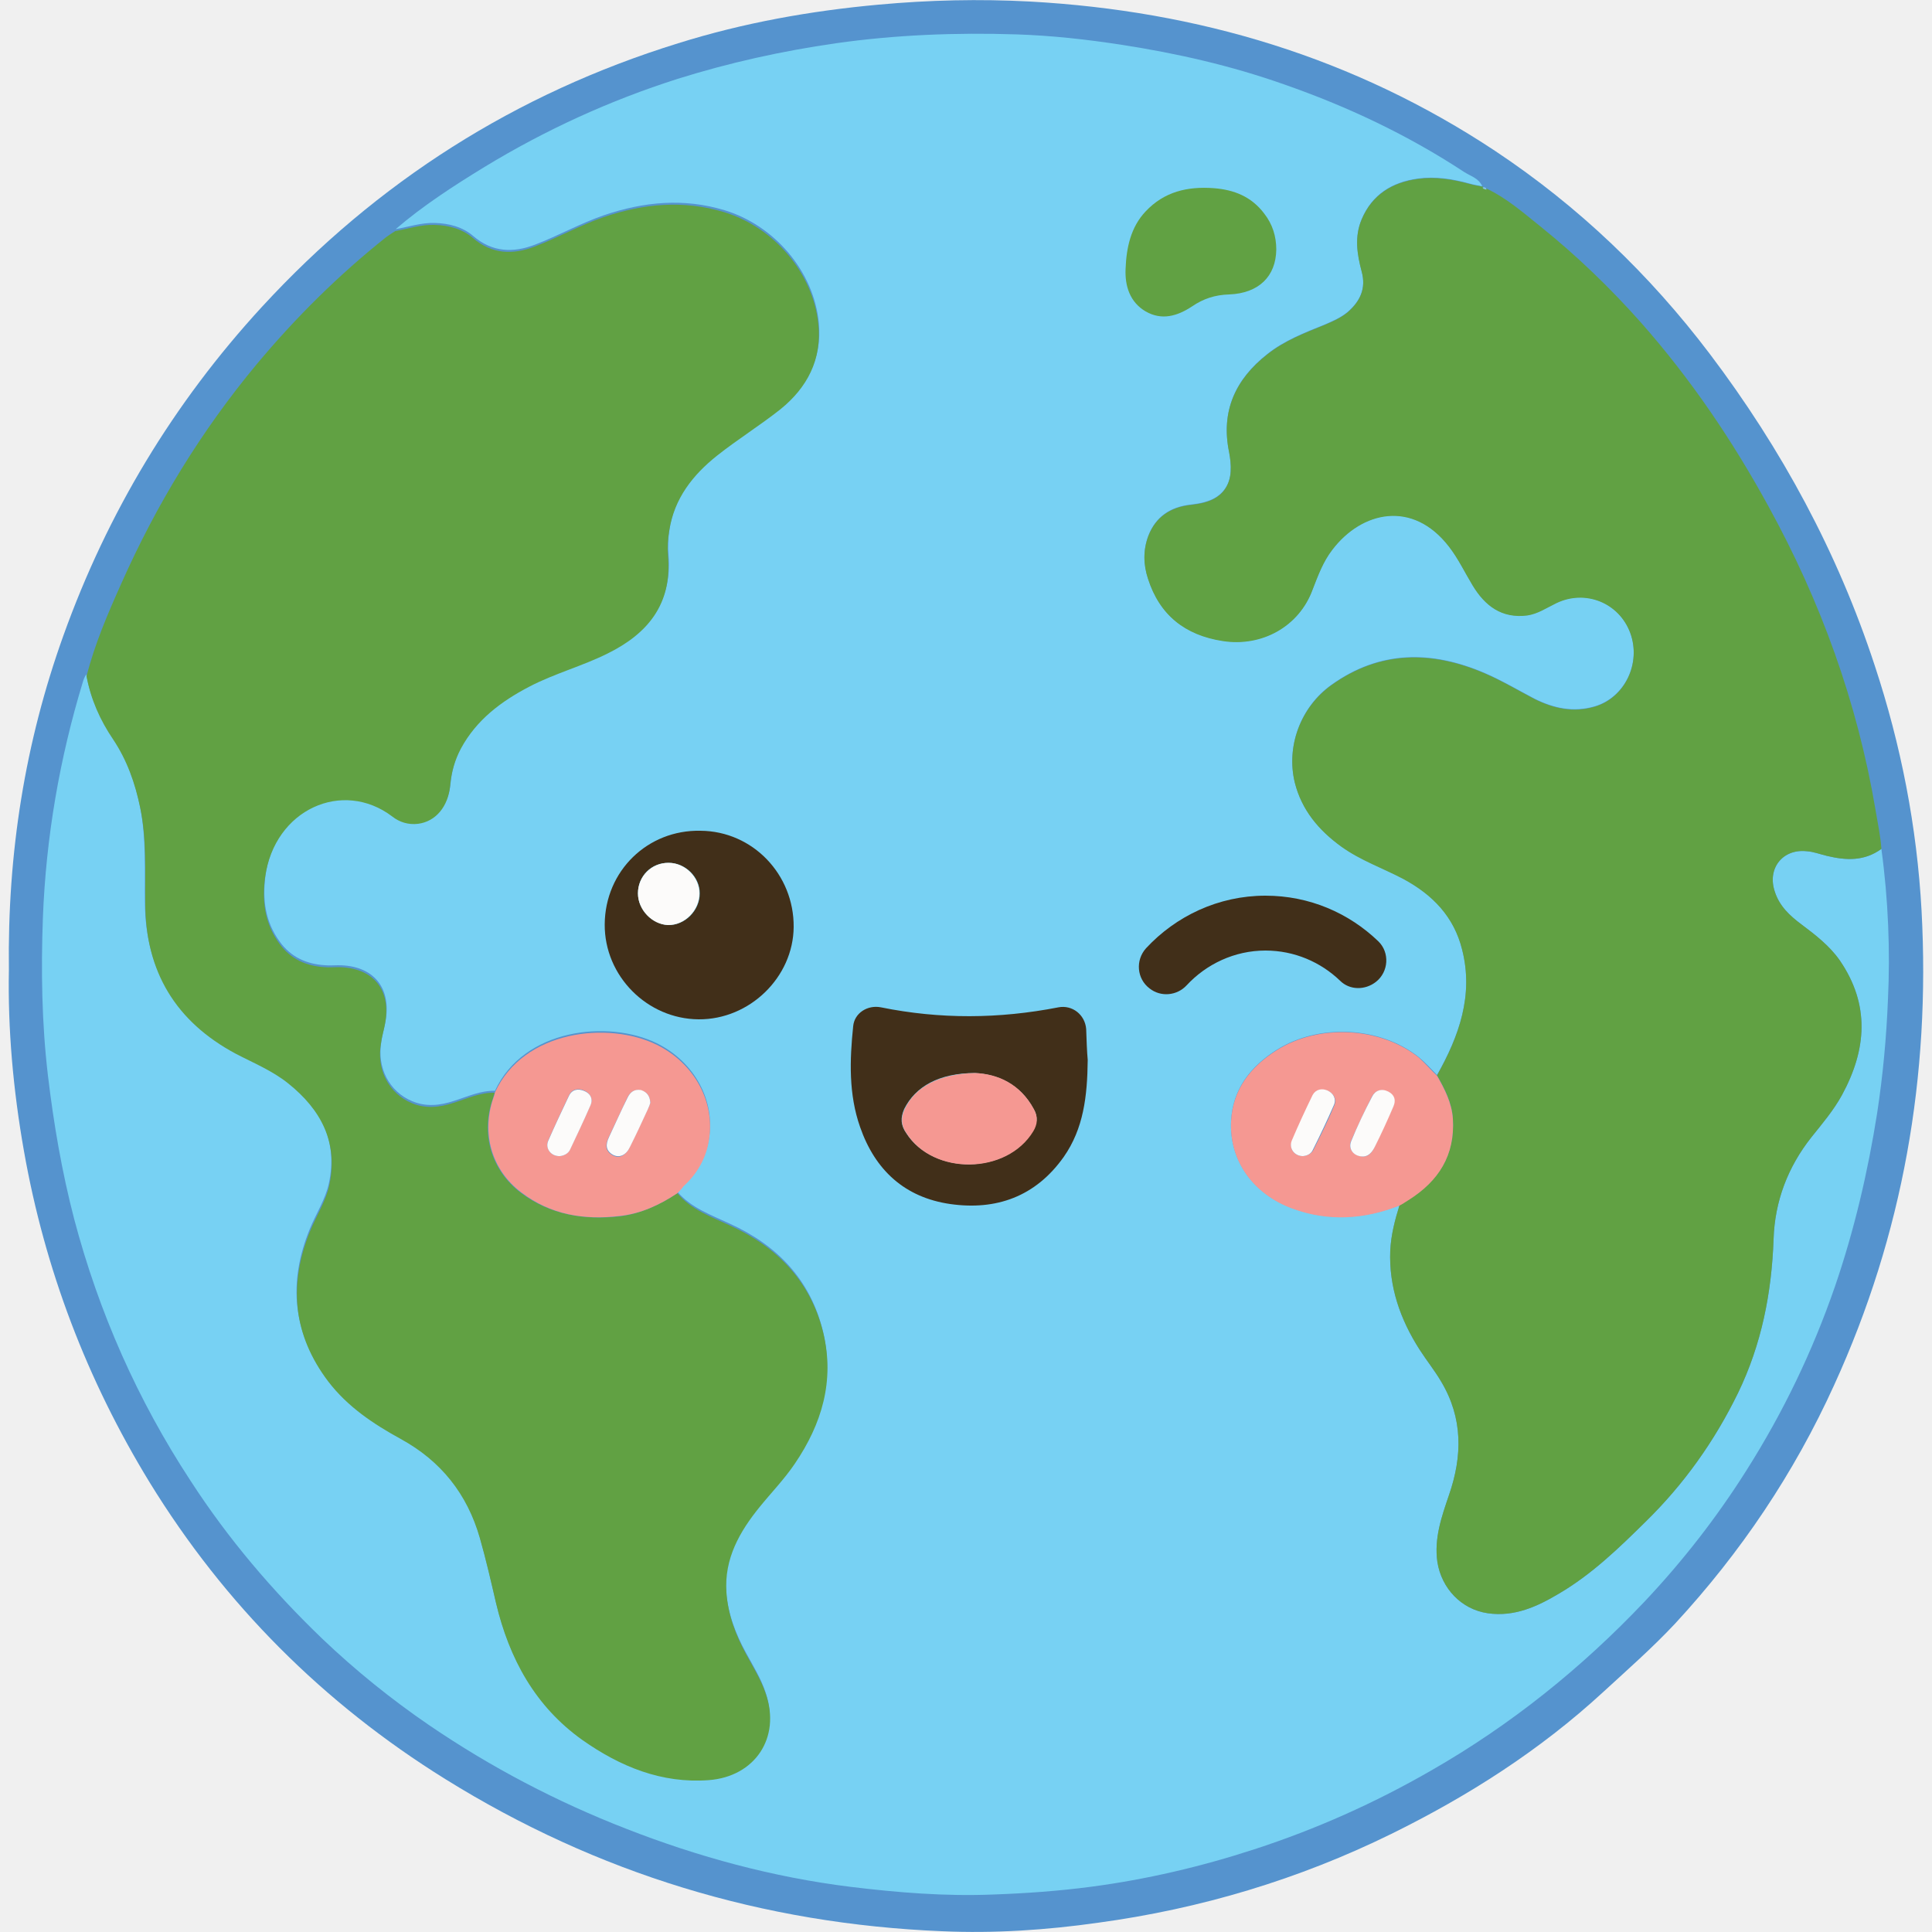
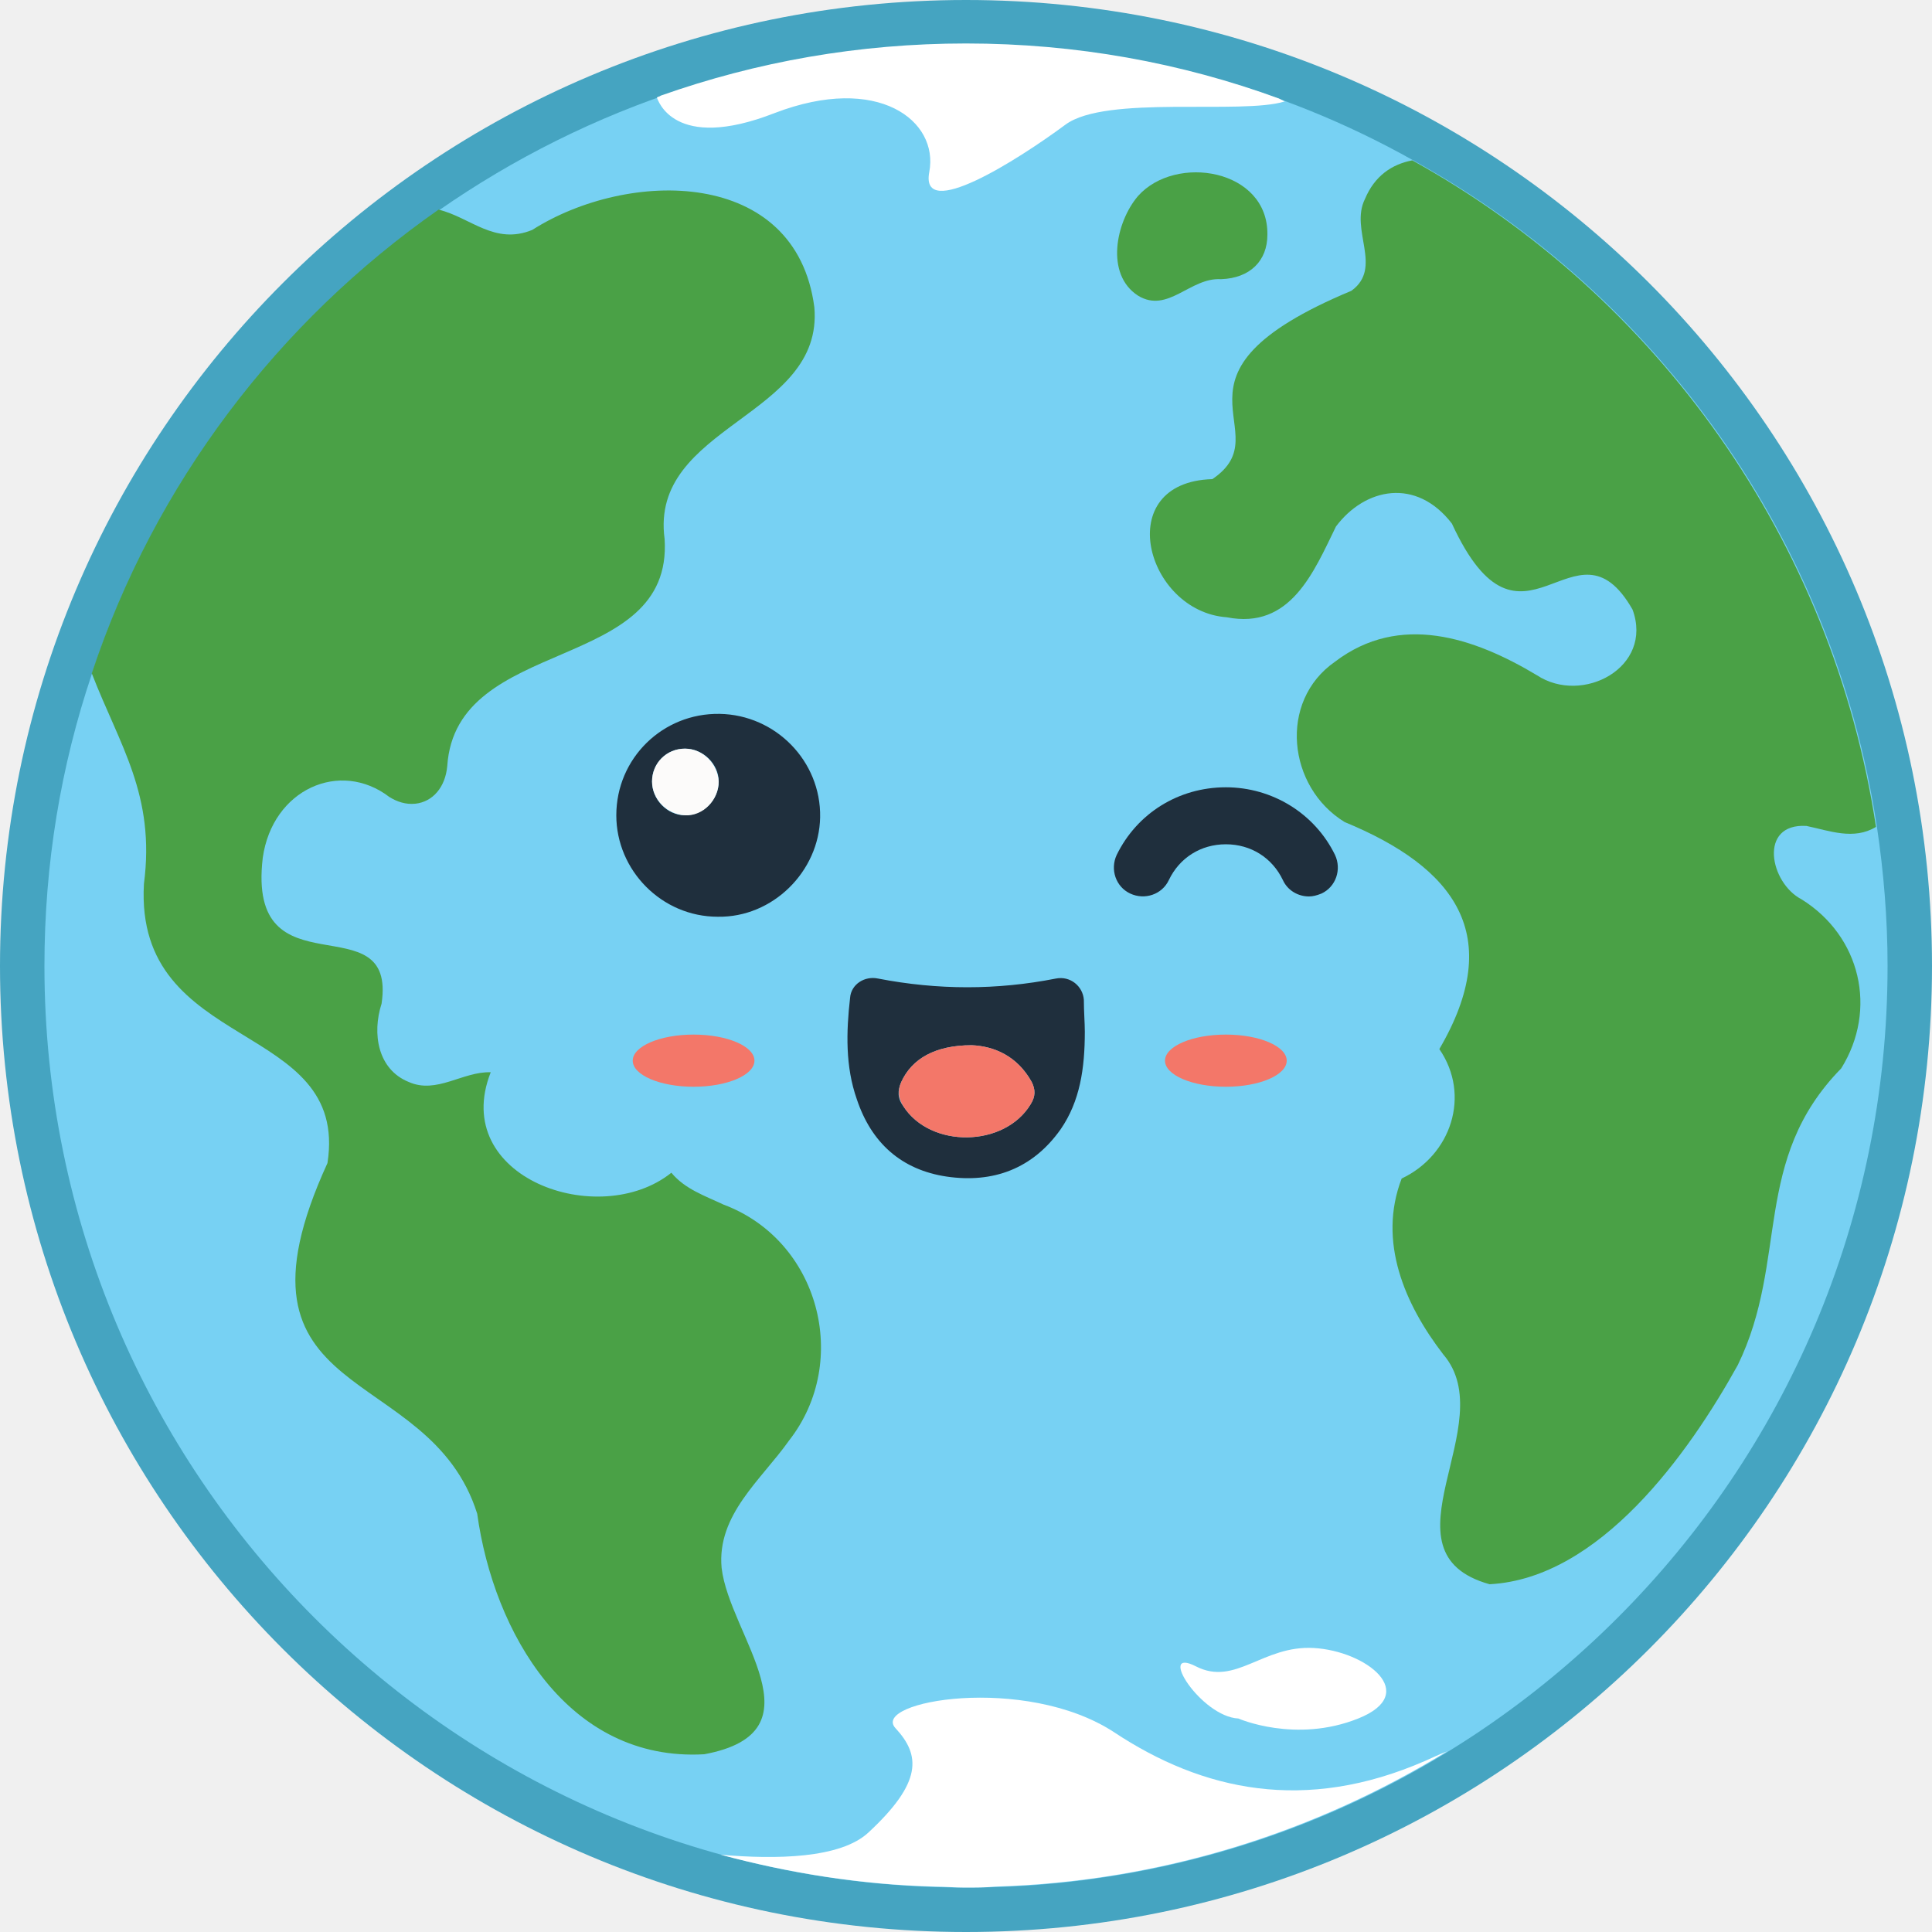
- <svg xmlns="http://www.w3.org/2000/svg" version="1.1" id="Layer_1" x="0px" y="0px" viewBox="0 0 500 500" style="enable-background:new 0 0 500 500;" xml:space="preserve">
+ <svg xmlns="http://www.w3.org/2000/svg" version="1.1" id="Layer_1" x="0px" y="0px" viewBox="0 0 200 200" style="enable-background:new 0 0 200 200;" xml:space="preserve">
  <style type="text/css">
- 	.st0{fill:#5593CE;}
- 	.st1{fill:#77D1F3;}
- 	.st2{fill:#61A143;}
- 	.st3{fill:#84C2EA;}
- 	.st4{fill:#F59892;}
- 	.st5{fill:#412F19;}
- 	.st6{fill:#FCFBFA;}
+ 	.st0{fill:#8BCBD5;}
+ 	.st1{fill:#EC8524;}
+ 	.st2{fill:#FED653;}
+ 	.st3{fill:#1F2F3D;}
+ 	.st4{opacity:0.34;}
+ 	.st5{fill:#F58A21;}
+ 	.st6{fill:#D67140;}
+ 	.st7{fill:#C96E43;}
+ 	.st8{fill:#E88F53;}
+ 	.st9{fill:#B54C33;}
+ 	.st10{fill:#F8AE5E;}
+ 	.st11{fill:#FDFCFB;}
+ 	.st12{fill:#F37769;}
+ 	.st13{fill:#F58E4E;}
+ 	.st14{fill:#F9E1C0;}
+ 	.st15{fill:#FAC087;}
+ 	.st16{fill:#FBF9F9;}
+ 	.st17{fill:#4167A0;}
+ 	.st18{fill:#4C74B9;}
+ 	.st19{fill:#7DA9DA;}
+ 	.st20{opacity:0.15;fill:#7DA9DA;}
+ 	.st21{fill:#67BDC6;}
+ 	.st22{fill:#B1DFE5;}
+ 	.st23{fill:#9DD5DD;}
+ 	.st24{fill:#8FD5DC;}
+ 	.st25{fill:#45A4C1;}
+ 	.st26{fill:#77D1F3;}
+ 	.st27{fill:#4AA146;}
+ 	.st28{fill:#FCFBFA;}
+ 	.st29{fill:#FFFFFF;}
+ 	.st30{fill:#F8B032;}
+ 	.st31{fill:#F59B28;}
+ 	.st32{fill:#FBFAF9;}
+ 	.st33{fill:#C45234;}
+ 	.st34{fill:#E45E39;}
+ 	.st35{fill:#939696;}
+ 	.st36{fill:#B7B8B8;}
+ 	.st37{fill:#F05979;}
+ 	.st38{fill:#B7B8B8;stroke:#121C2B;stroke-width:6;stroke-linecap:round;stroke-linejoin:round;stroke-miterlimit:10;}
+ 	.st39{fill:#FBDE84;}
+ 	.st40{fill:#FDC478;}
+ 	.st41{fill:#D88360;}
</style>
-   <path class="st0" d="M497.3,235.7c-1.2-21.7-5.3-42.8-12.1-63.4c-9.6-29.3-24.1-56.1-42.7-80.7c-15.6-20.6-34-38.2-55.5-52.5  C350.5,14.9,310.1,2.8,266.6,0.4c-13.1-0.7-26.1-0.4-39.2,0.8c-17.6,1.6-35,4.7-51.9,10c-42,13-77.9,35.8-107.7,68.2  c-22.9,24.9-40,53.3-51.4,85.1C6.5,192.1,1.9,220.7,2.3,251c-0.3,15.2,1.1,31.1,3.9,46.9c5.4,30.6,16.3,59.2,32.5,85.7  c19.4,31.6,45,57.2,76.5,76.8c39.4,24.5,82.3,37.5,128.6,39.4c13.5,0.6,27-0.3,40.4-2.2c26.5-3.6,51.9-11.2,75.9-23  c19.9-9.8,38.4-21.6,54.8-36.7c6.3-5.8,12.7-11.4,18.6-17.7c17-18.4,30.8-38.9,41.2-61.8C492.5,319.4,499.6,278.5,497.3,235.7z" />
-   <g>
+   <g id="earth">
+     <circle id="silhouette_00000041296516116017988670000013559545380727220869_" class="st25" cx="100" cy="100" r="100" />
    <g>
-       <path class="st1" d="M486.9,219.7c-4.4,3.2-9.1,3-14.1,1.8c-1.7-0.4-3.5-1.1-5.2-1.2c-6.2-0.7-10.3,4.4-8.3,10.4    c1.2,3.8,3.9,6.3,7,8.6c3.6,2.7,7.2,5.5,9.8,9.2c7.9,11.5,7,23.1,0.6,34.9c-2.2,4-5.1,7.4-7.9,10.9c-6.1,7.7-9.5,16.6-9.8,26.4    c-0.5,13.9-3.1,27.2-9.2,39.8c-6.1,12.5-14,23.6-23.9,33.3c-6.9,6.8-13.9,13.6-22.4,18.6c-5.7,3.4-11.6,6.1-18.5,5.1    c-6.8-1-11.9-6.4-13-13.2c-0.9-6.2,1.1-11.8,3-17.4c3.5-10.1,3.6-19.9-2-29.3c-1.7-2.9-3.8-5.5-5.6-8.3c-5-7.8-8-16.3-7.6-25.7    c0.2-4,1.2-7.9,2.4-11.7c-9.1,3.6-18.4,4.2-27.7,0.8c-10.1-3.7-16.4-12.3-15.9-22.6c0.4-8.2,5-14.1,11.8-18.4    c10.9-6.9,26.8-6.1,36.8,1.9c1.7,1.4,3.2,3.1,4.7,4.6c5.7-10.1,9.5-20.7,6.5-32.5c-2.1-8.5-7.6-14.2-15.2-18.3    c-5.3-2.8-11.1-4.8-16.1-8.4c-5.8-4.2-10.2-9.4-12-16.5c-2.3-9.4,1.5-19.6,9.5-25.3c12.6-9,26-8.9,39.7-3    c4.4,1.9,8.6,4.4,12.8,6.6c5,2.5,10.1,3.6,15.6,2c7.8-2.3,12.1-11.2,9.2-19.1c-2.9-7.8-11.6-11.3-19.1-7.7    c-2.5,1.2-4.8,2.8-7.6,3.2c-6.6,0.8-10.9-2.5-14.1-7.8c-2-3.3-3.7-6.9-6.1-10c-9.4-12.2-22.6-9.2-30.2,0.8    c-2.4,3.1-3.7,6.7-5.1,10.3c-3.5,9.6-13.2,14.9-23.3,13.3c-9.7-1.5-16.3-6.7-19.3-16.1c-1.2-3.6-1.3-7.4,0.1-11.1    c1.9-4.9,5.7-7.4,10.8-8c1.6-0.2,3.1-0.4,4.5-0.9c3.7-1.2,5.8-4,6-7.8c0.1-1.6-0.1-3.3-0.4-4.9c-2.2-10.6,1.6-18.9,9.9-25.4    c4.4-3.5,9.6-5.5,14.8-7.6c2.1-0.9,4.2-1.8,6-3.3c3.2-2.8,4.8-6.1,3.6-10.5c-1.2-4.5-1.9-9,0-13.5c2.7-6.4,7.9-9.6,14.6-10.5    c4.5-0.6,8.9,0.1,13.3,1.3c1.1,0.3,2.2,0.5,3.3,0.7c-0.9-2.1-3-2.6-4.7-3.7c-14.6-9.6-30.3-17-46.7-22.7    c-13.6-4.8-27.6-8-41.9-10.2c-9-1.4-18.1-2.4-27.2-2.7c-15.7-0.5-31.3,0.1-46.8,2.3c-13.9,2-27.5,5-40.9,9.2    c-17.6,5.6-34.2,13.2-50,22.8c-8,4.9-15.9,10-23,16.1c3.4-0.6,6.6-1.7,10.1-1.6c3.7,0.1,7.2,1,10,3.4c4.9,4.2,10.3,4.4,16,2.2    c6-2.3,11.7-5.5,17.8-7.6c10.3-3.5,20.6-4.5,31.2-1.3c12.9,3.9,23.1,15.8,24.4,29.1c0.9,9.1-2.9,16.3-9.8,21.9    c-5.3,4.2-11.1,7.8-16.4,12c-6.3,5-11.1,11.1-12.4,19.4c-0.4,2.3-0.5,4.6-0.3,6.8c1,12.3-5.3,19.9-15.6,25    c-6.6,3.3-13.8,5.2-20.3,8.6c-7.3,3.8-13.7,8.6-17.7,16c-1.6,3-2.5,6.2-2.8,9.6c-0.5,5.4-3.7,9.3-8.3,9.9    c-2.5,0.3-4.8-0.4-6.7-1.9c-12.8-9.7-30.5-1.9-32.9,15.8c-0.8,6.1-0.1,11.9,3.7,17.1c2.9,4,6.9,5.8,11.7,6.1c1.1,0.1,2.3,0,3.4,0    c9.2,0,14,5.9,12.2,14.9c-0.3,1.6-0.8,3.2-1,4.8c-1.2,6.8,2,13,8,15.5c3.6,1.5,7.2,1.1,10.8-0.1c3.5-1.1,6.9-2.7,10.6-2.6    c7.4-16.1,29.3-18.5,41.9-12.3c9.7,4.8,15.3,14.9,13.4,25.1c-0.8,4.5-3.1,8.4-6.5,11.5c-0.6,0.6-1.1,1.2-1.7,1.7    c3.6,4.3,8.8,6.1,13.7,8.4c12.3,5.6,20.9,14.6,24.1,27.9c2.9,12.3-0.4,23.4-7.4,33.7c-2.7,4-6.1,7.5-9.1,11.2    c-5.2,6.4-9.2,13.4-8.6,22.1c0.4,5.8,2.4,11.1,5.2,16.2c1.8,3.3,3.8,6.5,5,10.1c3.9,11.3-2.8,21.4-14.8,22.3    c-12.2,0.9-22.9-3.5-32.7-10.4c-12.2-8.7-18.9-21-22.3-35.3c-1.3-5.6-2.6-11.3-4.2-16.9c-3.3-11.5-10.1-20-20.5-25.7    c-7.1-3.9-13.7-8.3-18.7-14.8c-9.2-12.1-10.4-25.2-4.7-39.1c1.6-3.9,4-7.6,4.9-11.7c2.4-11.1-2.1-19.6-10.6-26.4    c-4.1-3.3-9-5.3-13.6-7.7c-15.5-8.3-23.3-21.2-23.4-38.7c-0.1-8.3,0.4-16.7-1.3-24.9c-1.3-6.3-3.4-12.3-7-17.7    c-3.4-5-5.8-10.4-6.9-16.4c-0.3,0.6-0.6,1.1-0.8,1.8c-6.1,20-9.6,40.4-10.4,61.2c-0.5,13.6-0.3,27.2,1.3,40.8    c1.5,12.6,3.6,24.9,6.8,37.2c6.4,24.2,16.4,46.8,30.1,67.7c9.7,15,21.2,28.5,34.1,40.9c8.6,8.2,17.9,15.7,27.7,22.4    c16,10.9,33,19.8,51,26.8c18.7,7.3,37.9,12.5,57.9,15c12.3,1.5,24.6,2.5,37,2c8.5-0.3,16.9-0.9,25.3-2c14.4-1.9,28.5-5.2,42.3-9.7    c16-5.2,31.2-12,45.8-20.4c20.6-11.8,38.9-26.5,55.2-43.7c9.9-10.5,18.7-21.8,26.4-34c9.5-15,17.1-30.8,22.9-47.6    c5-14.6,8.5-29.6,10.9-44.8c1.5-9.8,2.4-19.6,2.8-29.4C489.2,246.1,488.7,232.9,486.9,219.7z" />
-       <path class="st2" d="M175.3,308.8c3.6,4.3,8.8,6.1,13.7,8.4c12.3,5.6,20.9,14.6,24.1,27.9c2.9,12.3-0.4,23.4-7.4,33.7    c-2.7,4-6.1,7.5-9.1,11.2c-5.2,6.4-9.2,13.4-8.6,22.1c0.4,5.8,2.4,11.1,5.2,16.2c1.8,3.3,3.8,6.5,5,10.1    c3.9,11.3-2.8,21.4-14.8,22.3c-12.2,0.9-22.9-3.5-32.7-10.4c-12.2-8.7-18.9-21-22.3-35.3c-1.3-5.6-2.6-11.3-4.2-16.9    c-3.3-11.5-10.1-20-20.5-25.7c-7.1-3.9-13.7-8.3-18.7-14.8c-9.2-12.1-10.4-25.2-4.7-39.1c1.6-3.9,4-7.6,4.9-11.7    c2.4-11.1-2.1-19.6-10.6-26.4c-4.1-3.3-9-5.3-13.6-7.7c-15.5-8.3-23.3-21.2-23.4-38.7c-0.1-8.3,0.4-16.7-1.3-24.9    c-1.3-6.3-3.4-12.3-7-17.7c-3.4-5-5.8-10.4-6.9-16.4c2.1-8.3,5.5-16.2,9-24c9.1-20.5,20.7-39.5,35-56.7    c10.1-12.1,21.2-23.1,33.5-32.9c0.8-0.6,1.6-1.1,2.4-1.6c3.4-0.6,6.6-1.7,10.1-1.6c3.7,0.1,7.2,1,10,3.4c4.9,4.2,10.3,4.4,16,2.2    c6-2.3,11.7-5.5,17.8-7.6c10.3-3.5,20.6-4.5,31.2-1.3c12.9,3.9,23.1,15.8,24.4,29.1c0.9,9.1-2.9,16.3-9.8,21.9    c-5.3,4.2-11.1,7.8-16.4,12c-6.3,5-11.1,11.1-12.4,19.4c-0.4,2.3-0.5,4.6-0.3,6.8c1,12.3-5.3,19.9-15.6,25    c-6.6,3.3-13.8,5.2-20.3,8.6c-7.3,3.8-13.7,8.6-17.7,16c-1.6,3-2.5,6.2-2.8,9.6c-0.5,5.4-3.7,9.3-8.3,9.9    c-2.5,0.3-4.8-0.4-6.7-1.9c-12.8-9.7-30.5-1.9-32.9,15.8c-0.8,6.1-0.1,11.9,3.7,17.1c2.9,4,6.9,5.8,11.7,6.1c1.1,0.1,2.3,0,3.4,0    c9.2,0,14,5.9,12.2,14.9c-0.3,1.6-0.8,3.2-1,4.8c-1.2,6.8,2,13,8,15.5c3.6,1.5,7.2,1.1,10.8-0.1c3.5-1.1,6.9-2.7,10.6-2.6    c-0.1,0.5-0.3,0.9-0.4,1.4c-3.3,9.1-0.5,18.7,7.2,24.5c7.6,5.7,16.3,7.1,25.5,6.1C165.9,314.1,170.8,311.8,175.3,308.8z" />
-       <path class="st2" d="M486.9,219.7c-4.4,3.2-9.1,3-14.1,1.8c-1.7-0.4-3.5-1.1-5.2-1.2c-6.2-0.7-10.3,4.4-8.3,10.4    c1.2,3.8,3.9,6.3,7,8.6c3.6,2.7,7.2,5.5,9.8,9.2c7.9,11.5,7,23.1,0.6,34.9c-2.2,4-5.1,7.4-7.9,10.9c-6.1,7.7-9.5,16.6-9.8,26.4    c-0.5,13.9-3.1,27.2-9.2,39.8c-6.1,12.5-14,23.6-23.9,33.3c-6.9,6.8-13.9,13.6-22.4,18.6c-5.7,3.4-11.6,6.1-18.5,5.1    c-6.8-1-11.9-6.4-13-13.2c-0.9-6.2,1.1-11.8,3-17.4c3.5-10.1,3.6-19.9-2-29.3c-1.7-2.9-3.8-5.5-5.6-8.3c-5-7.8-8-16.3-7.6-25.7    c0.2-4,1.2-7.9,2.4-11.7c0.8-0.5,1.5-1,2.3-1.4c7.8-4.9,12.1-11.6,11.5-21.1c-0.3-4.1-2.1-7.6-4.1-11.1    c5.7-10.1,9.5-20.7,6.5-32.5c-2.1-8.5-7.6-14.2-15.2-18.3c-5.3-2.8-11.1-4.8-16.1-8.4c-5.8-4.2-10.2-9.4-12-16.5    c-2.3-9.4,1.5-19.6,9.5-25.3c12.6-9,26-8.9,39.7-3c4.4,1.9,8.6,4.4,12.8,6.6c5,2.5,10.1,3.6,15.6,2c7.8-2.3,12.1-11.2,9.2-19.1    c-2.9-7.8-11.6-11.3-19.1-7.7c-2.5,1.2-4.8,2.8-7.6,3.2c-6.6,0.8-10.9-2.5-14.1-7.8c-2-3.3-3.7-6.9-6.1-10    c-9.4-12.2-22.6-9.2-30.2,0.8c-2.4,3.1-3.7,6.7-5.1,10.3c-3.5,9.6-13.2,14.9-23.3,13.3c-9.7-1.5-16.3-6.7-19.3-16.1    c-1.2-3.6-1.3-7.4,0.1-11.1c1.9-4.9,5.7-7.4,10.8-8c1.6-0.2,3.1-0.4,4.5-0.9c3.7-1.2,5.8-4,6-7.8c0.1-1.6-0.1-3.3-0.4-4.9    c-2.2-10.6,1.6-18.9,9.9-25.4c4.4-3.5,9.6-5.5,14.8-7.6c2.1-0.9,4.2-1.8,6-3.3c3.2-2.8,4.8-6.1,3.6-10.5c-1.2-4.5-1.9-9,0-13.5    c2.7-6.4,7.9-9.6,14.6-10.5c4.5-0.6,8.9,0.1,13.3,1.3c1.1,0.3,2.2,0.5,3.3,0.7l0.1-0.1c0.1,0.5,0.6,0.5,1,0.6    c5.3,2.5,9.7,6.4,14.2,10c9.3,7.5,17.9,15.8,25.8,24.7c12.8,14.5,23.6,30.4,32.9,47.4c13.6,24.7,23.1,50.9,27.8,78.8    C486,213.3,486.7,216.5,486.9,219.7z" />
-       <path class="st3" d="M384.7,49.1c-0.4-0.2-0.9-0.1-1-0.6C384.3,48.4,384.6,48.5,384.7,49.1z" />
-       <path class="st4" d="M371.9,278.4c2,3.5,3.8,7,4.1,11.1c0.6,9.5-3.7,16.2-11.5,21.1c-0.8,0.5-1.5,1-2.3,1.4    c-9.1,3.6-18.4,4.2-27.7,0.8c-10.1-3.7-16.4-12.3-15.9-22.6c0.4-8.2,5-14.1,11.8-18.4c10.9-6.9,26.8-6.1,36.8,1.9    C368.9,275.2,370.3,276.9,371.9,278.4z M337.2,299.2c1-0.1,2.1-0.5,2.7-1.6c1.9-3.8,3.8-7.6,5.4-11.5c0.7-1.6-0.1-3.1-1.7-3.8    c-1.5-0.6-3.1-0.3-3.8,1.2c-1.9,3.9-3.7,7.8-5.4,11.8C333.5,297.2,335,299.2,337.2,299.2z M352.9,299.3c1.3,0,2.2-1.1,2.8-2.4    c1.6-3.5,3.2-6.9,4.8-10.4c0.7-1.6,0.3-3.1-1.3-3.9c-1.8-0.9-3.3-0.4-4.2,1.3c-1.9,3.8-3.7,7.6-5.4,11.5    C348.8,297.3,350.4,299.3,352.9,299.3z" />
-       <path class="st5" d="M281.5,274.3c-0.1,9.5-1.1,17.8-6.2,25.1c-7.3,10.3-17.5,13.9-29.4,12.2c-11.7-1.7-19.4-8.7-23.3-19.9    c-3-8.5-2.7-17.4-1.8-26.1c0.3-3.4,3.7-5.6,7.2-4.9c15.3,3.1,30.5,3,45.9,0c3.6-0.7,6.9,1.9,7.2,5.6    C281.2,269.2,281.3,272.2,281.5,274.3z M252.3,277.7c-9.3,0-15.4,3.5-18.3,9.3c-1,2.3-0.9,4.2,0.5,6.2c7,11,26.1,10.8,32.8-0.5    c1.1-1.9,1.4-3.7,0.2-5.7C264,280.5,258.1,278,252.3,277.7z" />
-       <path class="st5" d="M156.5,239.2c0.1-13.8,11.1-24.5,24.8-24.2c13.5,0.1,24.2,11.3,24.1,24.9c-0.1,13-11.4,24-24.6,23.9    C167.5,263.7,156.4,252.6,156.5,239.2z M165.1,231.2c0,4.3,3.7,8,7.8,8.2c4.4,0.1,8.2-3.8,8.2-8.2c0-4.3-3.8-7.9-8-7.9    C168.6,223.2,165.1,226.7,165.1,231.2z" />
-       <path class="st2" d="M330.3,64.6c-0.1,6.9-4.5,11.3-12.2,11.6c-3.6,0.1-6.7,1.1-9.6,3.1c-3.8,2.5-7.8,3.7-12,1.3    c-4.1-2.4-5.4-6.6-5.2-11c0.2-5.4,1.3-10.8,5.2-14.9c4.8-5.1,10.8-6.5,17.6-6c5.3,0.4,9.8,2.2,13.1,6.6    C329.3,58,330.3,61.1,330.3,64.6z" />
-       <path class="st6" d="M337.2,299.2c-2.2,0-3.7-2-2.9-4c1.7-4,3.5-7.9,5.4-11.8c0.8-1.5,2.4-1.8,3.8-1.2c1.6,0.7,2.4,2.2,1.7,3.8    c-1.7,3.9-3.5,7.7-5.4,11.5C339.3,298.7,338.2,299.1,337.2,299.2z" />
-       <path class="st6" d="M352.9,299.3c-2.5,0.1-4.1-1.9-3.2-4c1.6-3.9,3.4-7.7,5.4-11.5c0.8-1.6,2.4-2.2,4.2-1.3    c1.7,0.9,2,2.3,1.3,3.9c-1.5,3.5-3.1,7-4.8,10.4C355.1,298.2,354.2,299.2,352.9,299.3z" />
-       <path class="st4" d="M252.3,277.7c5.8,0.2,11.7,2.7,15.3,9.4c1.1,2,0.9,3.9-0.2,5.7c-6.8,11.2-25.8,11.5-32.8,0.5    c-1.4-2-1.5-4-0.5-6.2C236.8,281.3,243,277.9,252.3,277.7z" />
-       <path class="st6" d="M165.1,231.2c0-4.4,3.5-7.9,7.9-7.9c4.3,0,8,3.7,8,7.9c0,4.4-3.8,8.3-8.2,8.2    C168.7,239.2,165.1,235.4,165.1,231.2z" />
+       <g>
+         <g>
+           <path class="st26" d="M195.4,100c0,52.7-42.7,95.4-95.4,95.4S4.6,152.7,4.6,100c0-10.6,1.7-20.7,4.9-30.2      c6.5-19.6,19.3-36.4,35.9-48C60.9,11,79.7,4.6,100,4.6c16.8,0,32.6,4.3,46.3,12h0c25.3,14,43.5,39.3,48,69v0      C195,90.3,195.4,95.1,195.4,100z" />
+           <path class="st27" d="M81.7,149.1c-2.9,4.1-7.5,7.7-7,13.2c0.8,7,10.6,17-1.8,19.3c-14.1,0.8-21.8-12.6-23.5-24.9      c-5-15.9-27.1-11-15.5-36.3c2.3-14.9-20-11.3-19-28.9c1.2-9.2-2.5-14.3-5.4-21.8c6.5-19.6,19.3-36.4,35.9-48      c3.3,0.8,5.8,3.7,9.7,2.1c9.9-6.3,27.3-6.5,29.2,8C85.3,43.2,67.2,44,68.8,55.8c0.9,14-21.6,9.9-22.5,23.5      c-0.2,2.2-1.5,3.7-3.3,3.9c-1,0.1-1.9-0.2-2.7-0.7c-5.1-3.9-12.1-0.8-13.1,6.3c-1.7,14.4,13.9,4.4,12.3,15.1      c-1,3.1-0.4,6.8,2.8,8.1c2.9,1.3,5.6-1.1,8.5-1c-4.3,10.9,11.2,16.4,18.7,10.4c1.4,1.7,3.5,2.4,5.4,3.3      C84.8,128.4,88.1,140.9,81.7,149.1z" />
+           <path class="st27" d="M186.5,93.1c6.1,3.8,7.9,11.4,4.1,17.5c-9.3,9.5-5.4,19.8-10.7,30.7c-5.1,9.2-14.3,22.1-25.7,22.7      c-11.8-3.3,1.4-16.6-4.8-23.8c-4-5.2-6.8-11.7-4.3-18.2c5.1-2.4,7.2-8.6,3.9-13.4c6.9-11.8,1.6-18.8-9.8-23.5      c-5.9-3.6-6.9-12.5-1-16.6c6.7-5.1,14.4-2.5,20.9,1.4c4.7,3.1,12.1-0.8,9.9-6.8c-6-10.5-11.4,6.9-18.7-8.9      c-3.7-4.8-9-3.7-12,0.3c-2.3,4.7-4.7,10.7-11.3,9.4c-8.4-0.6-12-14-1.5-14.3c7.4-5-6.7-10.7,14.4-19.5c3.3-2.4-0.2-6.3,1.4-9.5      c1-2.4,2.8-3.6,4.9-4h0c25.3,14,43.5,39.3,48,69v0c-2.3,1.4-4.8,0.4-7.2-0.1C182,85.2,183.2,91.4,186.5,93.1z" />
+           <path class="st27" d="M131.2,24.3c0,2.7-1.8,4.5-4.8,4.6c-3.2-0.2-5.5,3.6-8.6,1.7c-3.4-2.2-2.3-7.6,0-10.3      C121.7,15.9,131.3,17.5,131.2,24.3z" />
+           <g>
+             <g>
+               <path class="st3" d="M63.8,84.4c0-5.9,4.8-10.6,10.7-10.5C80.3,74,85,78.8,84.9,84.6C84.8,90.2,80,95,74.3,94.9        C68.5,94.9,63.8,90.1,63.8,84.4z M67.5,80.9c0,1.9,1.6,3.5,3.4,3.5c1.9,0,3.5-1.6,3.5-3.5c0-1.8-1.6-3.4-3.5-3.4        C69,77.5,67.5,79,67.5,80.9z" />
+             </g>
+             <path class="st28" d="M67.5,80.9c0-1.9,1.5-3.4,3.4-3.4c1.9,0,3.4,1.6,3.5,3.4c0,1.9-1.6,3.6-3.5,3.5       C69,84.3,67.5,82.7,67.5,80.9z" />
+           </g>
+           <g>
+             <g>
+               <path class="st3" d="M135.5,92.8c-1.1,0-2.2-0.6-2.7-1.7c-1.1-2.3-3.3-3.7-5.9-3.7c-2.6,0-4.8,1.4-5.9,3.7        c-0.7,1.5-2.5,2.1-4,1.4c-1.5-0.7-2.1-2.5-1.4-4c2.1-4.3,6.4-7,11.3-7c4.8,0,9.2,2.7,11.3,7c0.7,1.5,0.1,3.3-1.4,4        C136.3,92.7,135.9,92.8,135.5,92.8z" />
+             </g>
+           </g>
+           <g>
+             <path class="st3" d="M112.3,106.8c0,3.8-0.5,7.2-2.5,10.1c-2.9,4.1-7,5.6-11.8,4.9c-4.7-0.7-7.8-3.5-9.3-8       c-1.2-3.4-1.1-7-0.7-10.5c0.1-1.4,1.5-2.3,2.9-2c6.2,1.2,12.3,1.2,18.4,0c1.5-0.3,2.8,0.8,2.9,2.2       C112.2,104.7,112.3,105.9,112.3,106.8z M100.6,108.2c-3.8,0-6.2,1.4-7.3,3.8c-0.4,0.9-0.4,1.7,0.2,2.5       c2.8,4.4,10.5,4.3,13.2-0.2c0.5-0.8,0.5-1.5,0.1-2.3C105.3,109.3,102.9,108.3,100.6,108.2z" />
+           </g>
+           <path class="st12" d="M100.6,108.2c2.3,0.1,4.7,1.1,6.2,3.8c0.4,0.8,0.4,1.5-0.1,2.3c-2.7,4.5-10.4,4.6-13.2,0.2      c-0.5-0.8-0.6-1.6-0.2-2.5C94.4,109.6,96.8,108.2,100.6,108.2z" />
+         </g>
+         <path class="st29" d="M115.3,179.3c-9.2-6-25.2-3.2-22.6-0.4c2.6,2.8,2.8,5.6-2.8,10.8c-2.9,2.7-9.6,2.8-15.3,2.3     c7.1,1.9,14.5,3.1,22.2,3.3c1,0,2,0.1,3.1,0.1h0c1,0,2.1,0,3.1-0.1c17.1-0.5,33.1-5.6,46.8-14c-0.8,0.3-1.6,0.7-2.3,1     C135.1,187.7,124.5,185.4,115.3,179.3z" />
+         <path class="st29" d="M128.2,177.9c0,0,5.9,2.6,12.4,0c6.5-2.6,0.8-7-4.6-7.3c-5.3-0.3-8.1,4-12.2,1.9S124.3,177.7,128.2,177.9z" />
+         <path class="st29" d="M133,10.5c-0.2-0.1-0.4-0.2-0.6-0.3c-10.1-3.7-21-5.7-32.4-5.7c-11.1,0-21.7,1.9-31.6,5.4     c-0.1,0.1-0.3,0.1-0.4,0.2c0.1,0.2,1.7,5.7,12.2,1.6c10.7-4.1,17,0.8,16,6.1c-1,5.2,9.1-1.2,14.1-4.9     C114.5,9.8,128.5,11.9,133,10.5z" />
+       </g>
+       <ellipse class="st12" cx="71.8" cy="109.8" rx="6.3" ry="2.7" />
+       <ellipse class="st12" cx="126.9" cy="109.8" rx="6.3" ry="2.7" />
    </g>
  </g>
-   <path class="st5" d="M327.5,231.8c-12.2,0-23.2,5.3-30.9,13.6c-2.8,3.1-2.4,7.9,0.9,10.4l0,0c2.9,2.3,7.1,1.9,9.6-0.8  c5.1-5.5,12.4-9,20.4-9c7.5,0,14.3,3,19.3,7.8c2.5,2.5,6.5,2.5,9.3,0.3l0,0c3.3-2.6,3.6-7.6,0.6-10.5  C349.1,236.3,338.9,231.8,327.5,231.8z" />
-   <path class="st4" d="M175.3,308.8c-4.5,3-9.4,5.3-14.9,5.9c-9.2,1.1-17.9-0.3-25.5-6.1c-7.7-5.8-10.4-15.4-7.2-24.5  c0.2-0.5,0.3-0.9,0.4-1.4c7.4-16.1,29.3-18.5,41.9-12.3c9.7,4.8,15.3,14.9,13.4,25.1c-0.8,4.5-3.1,8.4-6.5,11.5  C176.5,307.6,175.9,308.2,175.3,308.8z M144.9,299.2c1-0.1,2.1-0.6,2.6-1.7c1.8-3.8,3.6-7.6,5.3-11.5c0.8-1.7-0.1-3.1-1.7-3.8  c-1.5-0.6-3.1-0.4-3.9,1.4c-1.8,3.8-3.6,7.7-5.3,11.5C141,297.2,142.6,299.3,144.9,299.2z M168.3,285.4c-0.1-1.8-0.9-2.9-2.5-3.2  c-1.7-0.4-2.8,0.5-3.5,2c-1.6,3.4-3.2,6.8-4.8,10.2c-0.9,1.9-0.9,3.5,1.1,4.6c1.6,0.9,3.3,0.1,4.3-2c1.6-3.3,3.2-6.6,4.7-9.9  C168,286.5,168.2,285.8,168.3,285.4z" />
-   <path class="st6" d="M144.9,299.2c-2.3,0.1-3.9-2-3-4c1.7-3.9,3.5-7.7,5.3-11.5c0.8-1.8,2.4-2,3.9-1.4c1.6,0.6,2.5,2,1.7,3.8  c-1.7,3.9-3.5,7.7-5.3,11.5C147,298.6,145.9,299.1,144.9,299.2z" />
-   <path class="st6" d="M168.3,285.4c-0.1,0.4-0.3,1-0.6,1.6c-1.5,3.3-3.1,6.7-4.7,9.9c-1,2.1-2.7,2.8-4.3,2c-2-1.1-2-2.7-1.1-4.6  c1.6-3.4,3.1-6.8,4.8-10.2c0.7-1.5,1.8-2.3,3.5-2C167.4,282.6,168.2,283.6,168.3,285.4z" />
</svg>
